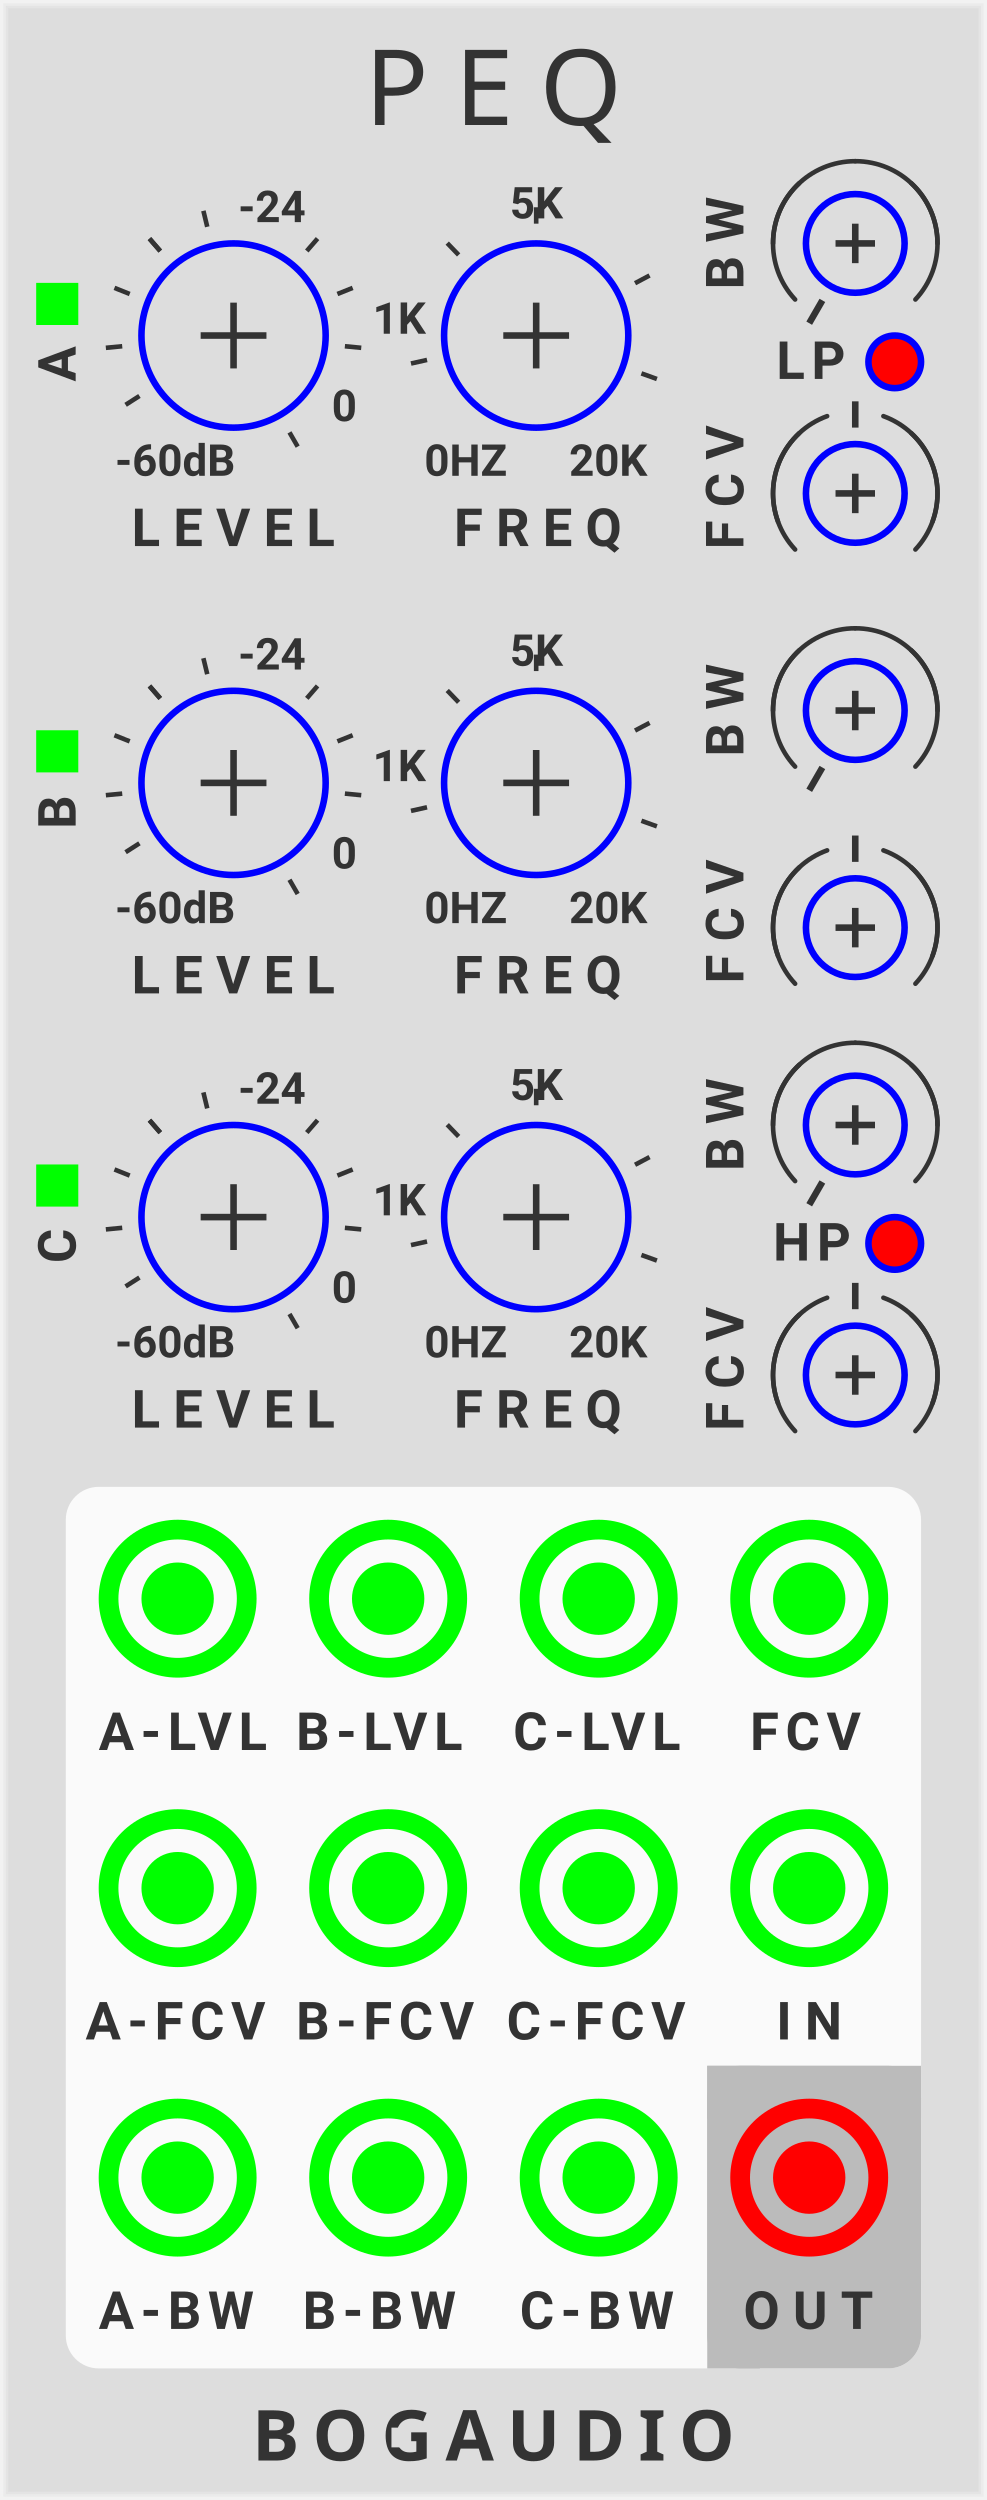
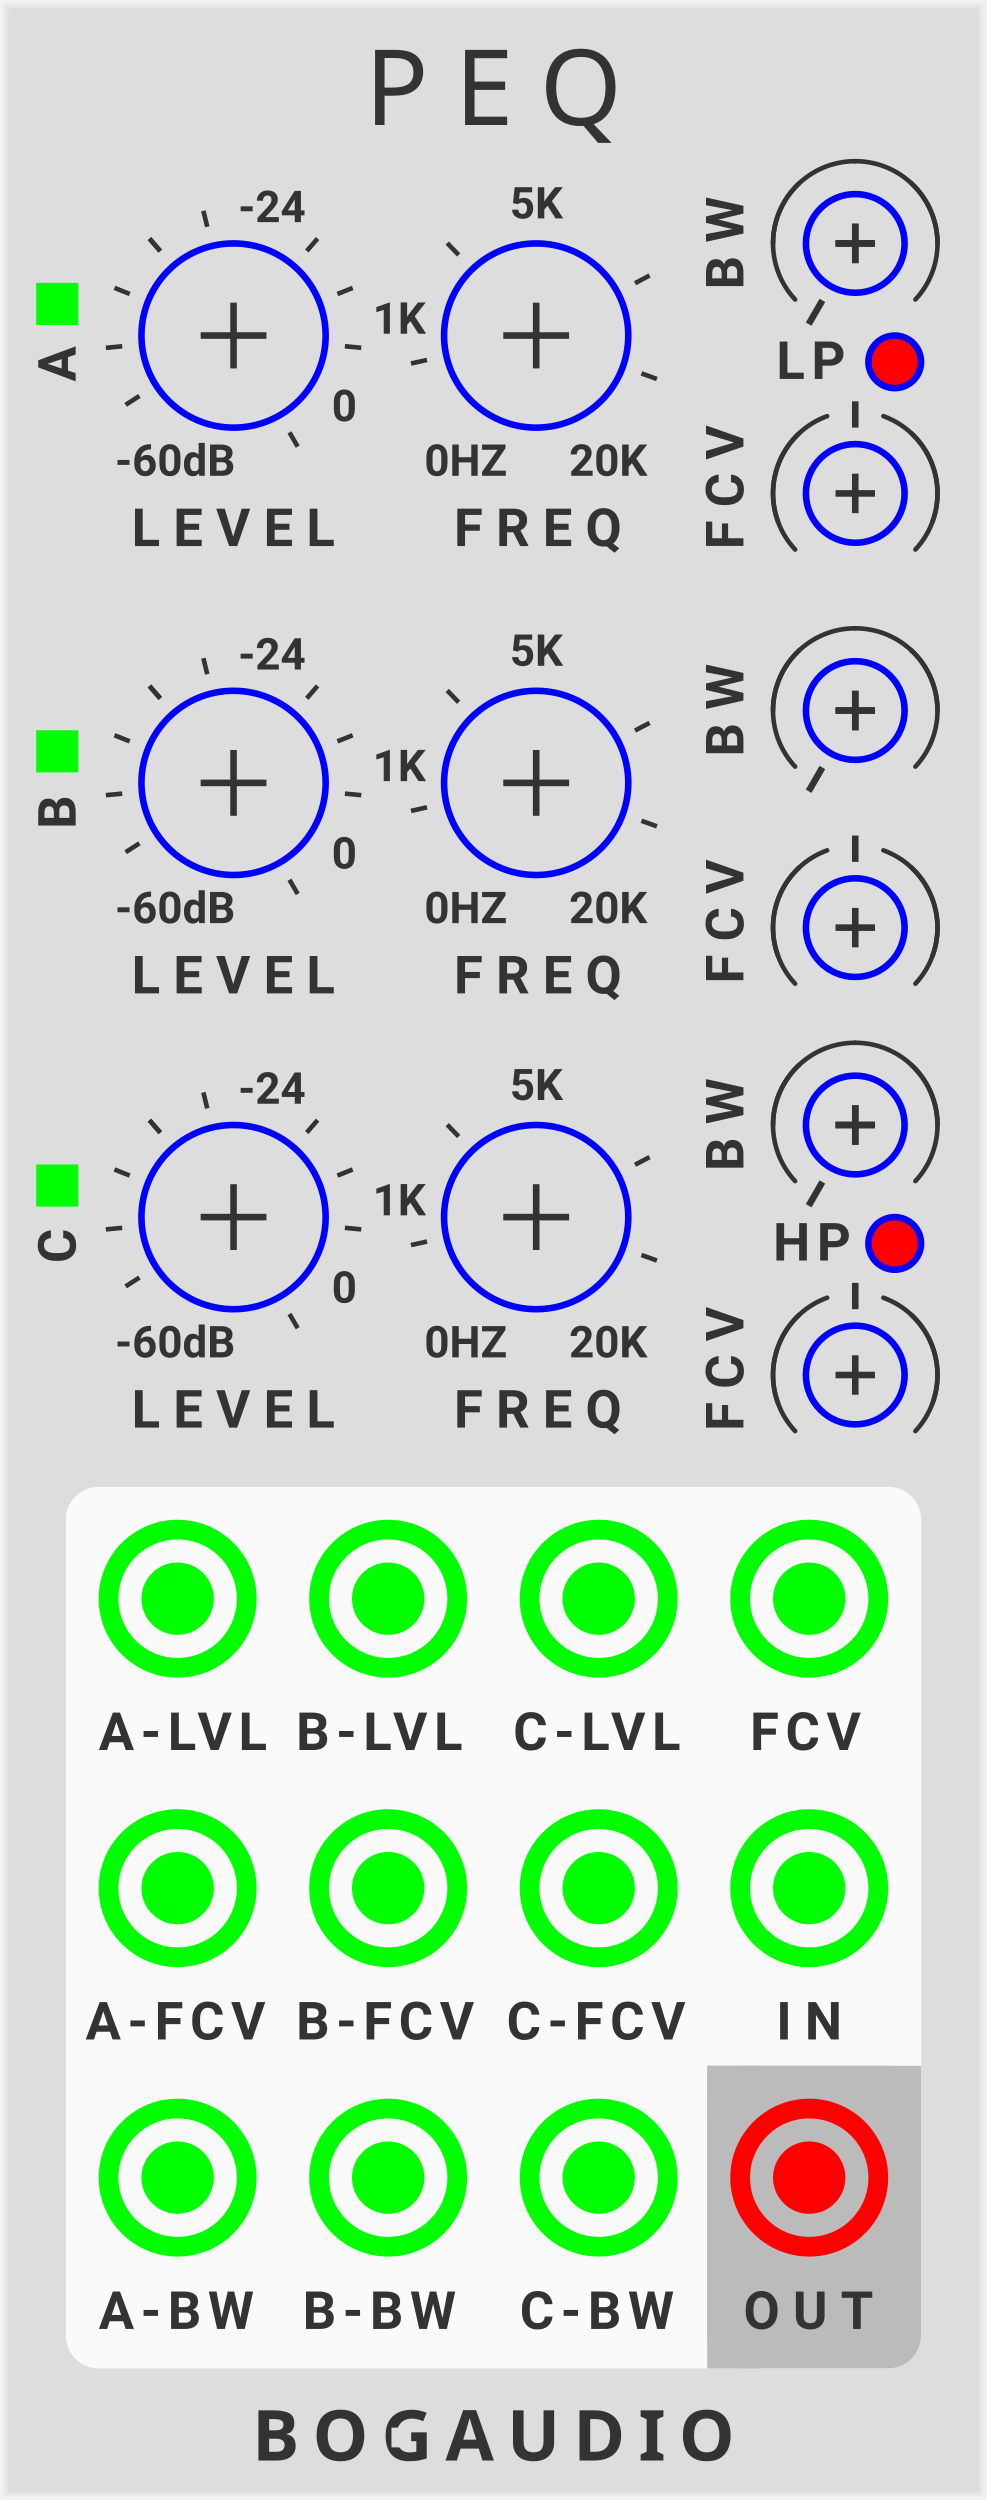
<svg xmlns="http://www.w3.org/2000/svg" xmlns:xlink="http://www.w3.org/1999/xlink" version="1.1" width="150.0" height="380.0" viewBox="0 0 150.0 380.0">
  <style>text {
  fill: #333;
  font-family: 'Roboto', sans-serif;
  font-weight: bold;
}
text.title {
  font-family: 'Comfortaa', sans-serif;
  font-weight: normal;
}
text.brand {
  font-family: 'Audiowide', sans-serif;
  font-weight: bold;
}

polyline {
  stroke: #333;
+ }
+ polyline.guide {
+   stroke: #0f0;
}
path {
  stroke: #333;
}

rect.module-background, .background-fill {
  fill: #ddd;
}
polyline.module-border-inner {
  stroke: #e4e4e4;
}
polyline.module-border-middle {
  stroke: #ebebeb;
}
polyline.module-border-outer {
  stroke: #f2f2f2;
}

g.io-group {
}
rect.input-background, rect.input-background-filler {
  fill: #fafafa;
}
rect.output-background, rect.output-background-filler {
  fill: #bbb;
}
text.input-label, text.output-label {
  /* font-size: 6pt; */
}
polyline.input-label, polyline.output-label {
}
path.input-label, path.output-label {
}

circle.port-rim {
  stroke: #f0f0f0;
}
circle.port-barrel {
  stroke: #222;
  fill: #222;
}
circle.knob-center {
   fill: #eee;
}
circle.knob-rim {
   fill: #333;
}
circle.knob-tick {
  fill: #fff;
}
polyline.knob-tick {
  stroke: #fff;
}
</style>
  <defs>
    <symbol id="dial-frequency-peq" viewBox="0 0 61px 45px">
      <g transform="translate(25.5 22.5)">
        <text font-size="5pt" transform="rotate(60) translate(20 0) rotate(-60) translate(-5 4)">20K</text>
        <text font-size="5pt" transform="rotate(-90) translate(20 0) rotate(90) translate(-4 2.2)">5K</text>
        <text font-size="5pt" transform="rotate(-172.9) translate(20 0) rotate(172.9) translate(-5 2.2)">1K</text>
        <text font-size="5pt" transform="rotate(-240) translate(20 0) rotate(240) translate(-7 4)">0HZ</text>
        <polyline points="0,0 2.5,0" stroke-width="0.7" transform="rotate(19.8) translate(17 0)" />
        <polyline points="0,0 2.5,0" stroke-width="0.7" transform="rotate(-27.9) translate(17 0)" />
-         <polyline points="0,0 2.5,0" stroke-width="0.7" transform="rotate(-90) translate(17 0)" />
        <polyline points="0,0 2.5,0" stroke-width="0.7" transform="rotate(-133.9) translate(17 0)" />
        <polyline points="0,0 2.5,0" stroke-width="0.7" transform="rotate(-192.6) translate(17 0)" />
      </g>
    </symbol>
    <symbol id="dial-level-peq" viewBox="0 0 45px 45px">
      <g transform="translate(22.5 22.5)">
        <text font-size="5pt" transform="rotate(32.73) translate(20 0) rotate(-32.73) translate(-1.9 2.2)">0</text>
        <text font-size="5pt" transform="rotate(-76.36) translate(20 0) rotate(76.36) translate(-4 2.2)">-24</text>
        <text font-size="5pt" transform="rotate(-240) translate(20 0) rotate(240) translate(-8 4)">-60dB</text>
        <polyline points="0,0 2.5,0" stroke-width="0.7" transform="rotate(60) translate(17 0)" />
        <polyline points="0,0 2.5,0" stroke-width="0.7" transform="rotate(5.5) translate(17 0)" />
        <polyline points="0,0 2.5,0" stroke-width="0.7" transform="rotate(-21.8) translate(17 0)" />
        <polyline points="0,0 2.5,0" stroke-width="0.7" transform="rotate(-49.1) translate(17 0)" />
        <polyline points="0,0 2.5,0" stroke-width="0.7" transform="rotate(-103.6) translate(17 0)" />
        <polyline points="0,0 2.5,0" stroke-width="0.7" transform="rotate(-131) translate(17 0)" />
        <polyline points="0,0 2.5,0" stroke-width="0.7" transform="rotate(-130.9) translate(17 0)" />
        <polyline points="0,0 2.5,0" stroke-width="0.7" transform="rotate(-158.2) translate(17 0)" />
        <polyline points="0,0 2.5,0" stroke-width="0.7" transform="rotate(-185.5) translate(17 0)" />
        <polyline points="0,0 2.5,0" stroke-width="0.7" transform="rotate(-212.7) translate(17 0)" />
      </g>
    </symbol>
  </defs>
  <rect class="module-background background-fill" width="150.0" height="380.0" />
  <polyline class="module-border-inner" points="1,1 149.0,1 149.0,379.0 1,379.0 1,1" stroke-width="0.5" fill="none" />
  <polyline class="module-border-middle" points="0.5,0.5 149.5,0.5 149.5,379.5 0.5,379.5 0.5,0.5" stroke-width="0.8" fill="none" />
  <polyline class="module-border-outer" points="0,0 150.0,0 150.0,380.0 0,380.0 0,0" stroke-width="1" fill="none" />
  <text class="title" font-size="12pt" letter-spacing="4px" text-anchor="middle" transform="translate(75.0 19)">PEQ</text>
  <g transform="translate(0 374)">
    <text class="brand" font-size="8pt" letter-spacing="2px" text-anchor="middle" transform="translate(75.0 0)">BOGAUDIO</text>
    <rect class="background-fill" width="3" height="3" transform="translate(59.5 -5)" />
  </g>
  <g transform="translate(0 25)">
    <g transform="translate(5.5 18)">
      <svg id="A_LIGHT">
        <rect width="6.4" height="6.4" fill="#0f0" />
      </svg>
    </g>
    <text font-size="6pt" letter-spacing="2px" transform="translate(11.5 33) rotate(270)">A</text>
    <text font-size="6pt" letter-spacing="2px" transform="translate(20 58)">LEVEL</text>
    <g transform="translate(13 3.5)">
      <svg id="A_LEVEL_PARAM">
        <g transform="translate(22.5 22.5)">
          <polyline points="-5,0 5,0" stroke-width="1" stroke="#00f" />
          <polyline points="0,-5 0,5" stroke-width="1" stroke="#00f" />
          <circle cx="0" cy="0" r="14" stroke-width="1" stroke="#00f" fill="none" />
        </g>
      </svg>
    </g>
    <use xlink:href="#dial-level-peq" transform="translate(13 3.5)" href="#dial-level-peq" />
    <text font-size="6pt" letter-spacing="2px" transform="translate(69 58)">FREQ</text>
    <g transform="translate(59 3.5)">
      <svg id="A_FREQUENCY_PARAM">
        <g transform="translate(22.5 22.5)">
          <polyline points="-5,0 5,0" stroke-width="1" stroke="#00f" />
          <polyline points="0,-5 0,5" stroke-width="1" stroke="#00f" />
          <circle cx="0" cy="0" r="14" stroke-width="1" stroke="#00f" fill="none" />
        </g>
      </svg>
    </g>
    <use xlink:href="#dial-frequency-peq" transform="translate(56 3.5)" href="#dial-frequency-peq" />
    <text font-size="6pt" letter-spacing="2px" transform="translate(113 19) rotate(270)">BW</text>
    <g transform="translate(122 4)">
      <svg id="A_BANDWIDTH_PARAM">
        <g transform="translate(8 8)">
          <polyline points="-3,0 3,0" stroke-width="1" stroke="#00f" />
          <polyline points="0,-3 0,3" stroke-width="1" stroke="#00f" />
          <circle r="7.5" stroke-width="1" stroke="#00f" fill="none" />
        </g>
      </svg>
    </g>
    <g transform="translate(110 -8)">
      <g transform="translate(20 20)">
-         <polyline points="0,0 4,0" stroke-width="1" transform="rotate(-240) translate(10 0)" />
-         <path d="M 0 -12.5 A 12.5 12.5 0 0 1 12.5 0" stroke-width="0.7" stroke-linecap="round" stroke="#333" fill="none" transform="rotate(0)" />
-         <path d="M 0 -12.5 A 12.5 12.5 0 0 1 12.5 0" stroke-width="0.7" stroke-linecap="round" stroke="#333" fill="none" transform="rotate(43)" />
-         <path d="M 0 -12.5 A 12.5 12.5 0 0 0 -12.5 0" stroke-width="0.7" stroke-linecap="round" stroke="#333" fill="none" transform="rotate(0)" />
-         <path d="M 0 -12.5 A 12.5 12.5 0 0 0 -12.5 0" stroke-width="0.7" stroke-linecap="round" stroke="#333" fill="none" transform="rotate(-43)" />
+         <polyline points="0,0 4.167,0" stroke-width="1" transform="rotate(-240) translate(10.0 0)" />
+         <path class="0.0" d="M 0 -12.5 A 12.5 12.5 0 0 1 12.5 0" stroke-width="0.7" stroke-linecap="round" stroke="#333" fill="none" transform="rotate(0)" />
+         <path class="0.0" d="M 0 -12.5 A 12.5 12.5 0 0 1 12.5 0" stroke-width="0.7" stroke-linecap="round" stroke="#333" fill="none" transform="rotate(43)" />
+         <path class="0.0" d="M 0 -12.5 A 12.5 12.5 0 0 0 -12.5 0" stroke-width="0.7" stroke-linecap="round" stroke="#333" fill="none" transform="rotate(0)" />
+         <path class="0.0" d="M 0 -12.5 A 12.5 12.5 0 0 0 -12.5 0" stroke-width="0.7" stroke-linecap="round" stroke="#333" fill="none" transform="rotate(-43)" />
+         <polyline points="-3,0 3,0" stroke-width="1" fill="none" />
+         <polyline points="0,-3 0,3" stroke-width="1" fill="none" />
      </g>
    </g>
    <text font-size="6pt" letter-spacing="2px" transform="translate(113 58.5) rotate(270)">FCV</text>
    <g transform="translate(122 42)">
      <svg id="A_CV_PARAM">
        <g transform="translate(8 8)">
          <polyline points="-3,0 3,0" stroke-width="1" stroke="#00f" />
          <polyline points="0,-3 0,3" stroke-width="1" stroke="#00f" />
          <circle r="7.5" stroke-width="1" stroke="#00f" fill="none" />
        </g>
      </svg>
    </g>
    <g transform="translate(110 30)">
      <g transform="translate(20 20)">
        <polyline points="0,0 4,0" stroke-width="1" transform="rotate(-90) translate(10 0)" />
        <path d="M 0 -12.5 A 12.5 12.5 0 0 1 12.5 0" stroke-width="0.7" stroke-linecap="round" stroke="#333" fill="none" transform="rotate(20)" />
        <path d="M 0 -12.5 A 12.5 12.5 0 0 1 12.5 0" stroke-width="0.7" stroke-linecap="round" stroke="#333" fill="none" transform="rotate(43)" />
        <path d="M 0 -12.5 A 12.5 12.5 0 0 0 -12.5 0" stroke-width="0.7" stroke-linecap="round" stroke="#333" fill="none" transform="rotate(-20)" />
        <path d="M 0 -12.5 A 12.5 12.5 0 0 0 -12.5 0" stroke-width="0.7" stroke-linecap="round" stroke="#333" fill="none" transform="rotate(-43)" />
      </g>
    </g>
    <g transform="translate(118 26.5)">
      <text font-size="6pt" letter-spacing="1px" transform="translate(0 6.1)">LP</text>
      <g transform="translate(13.5 -1)">
        <svg id="A_MODE_PARAM">
          <g transform="translate(4.5 4.5)">
            <circle r="4" stroke-width="1" stroke="#00f" fill="#f00" />
          </g>
        </svg>
      </g>
    </g>
  </g>
  <g transform="translate(0 93)">
    <g transform="translate(5.5 18)">
      <svg id="B_LIGHT">
        <rect width="6.4" height="6.4" fill="#0f0" />
      </svg>
    </g>
    <text font-size="6pt" letter-spacing="2px" transform="translate(11.5 33) rotate(270)">B</text>
    <text font-size="6pt" letter-spacing="2px" transform="translate(20 58)">LEVEL</text>
    <g transform="translate(13 3.5)">
      <svg id="B_LEVEL_PARAM">
        <g transform="translate(22.5 22.5)">
          <polyline points="-5,0 5,0" stroke-width="1" stroke="#00f" />
          <polyline points="0,-5 0,5" stroke-width="1" stroke="#00f" />
          <circle cx="0" cy="0" r="14" stroke-width="1" stroke="#00f" fill="none" />
        </g>
      </svg>
    </g>
    <use xlink:href="#dial-level-peq" transform="translate(13 3.5)" href="#dial-level-peq" />
    <text font-size="6pt" letter-spacing="2px" transform="translate(69 58)">FREQ</text>
    <g transform="translate(59 3.5)">
      <svg id="B_FREQUENCY_PARAM">
        <g transform="translate(22.5 22.5)">
          <polyline points="-5,0 5,0" stroke-width="1" stroke="#00f" />
          <polyline points="0,-5 0,5" stroke-width="1" stroke="#00f" />
          <circle cx="0" cy="0" r="14" stroke-width="1" stroke="#00f" fill="none" />
        </g>
      </svg>
    </g>
    <use xlink:href="#dial-frequency-peq" transform="translate(56 3.5)" href="#dial-frequency-peq" />
    <text font-size="6pt" letter-spacing="2px" transform="translate(113 22) rotate(270)">BW</text>
    <g transform="translate(122 7)">
      <svg id="B_BANDWIDTH_PARAM">
        <g transform="translate(8 8)">
          <polyline points="-3,0 3,0" stroke-width="1" stroke="#00f" />
          <polyline points="0,-3 0,3" stroke-width="1" stroke="#00f" />
          <circle r="7.5" stroke-width="1" stroke="#00f" fill="none" />
        </g>
      </svg>
    </g>
    <g transform="translate(110 -5)">
      <g transform="translate(20 20)">
-         <polyline points="0,0 4,0" stroke-width="1" transform="rotate(-240) translate(10 0)" />
-         <path d="M 0 -12.5 A 12.5 12.5 0 0 1 12.5 0" stroke-width="0.7" stroke-linecap="round" stroke="#333" fill="none" transform="rotate(0)" />
-         <path d="M 0 -12.5 A 12.5 12.5 0 0 1 12.5 0" stroke-width="0.7" stroke-linecap="round" stroke="#333" fill="none" transform="rotate(43)" />
-         <path d="M 0 -12.5 A 12.5 12.5 0 0 0 -12.5 0" stroke-width="0.7" stroke-linecap="round" stroke="#333" fill="none" transform="rotate(0)" />
-         <path d="M 0 -12.5 A 12.5 12.5 0 0 0 -12.5 0" stroke-width="0.7" stroke-linecap="round" stroke="#333" fill="none" transform="rotate(-43)" />
+         <polyline points="0,0 4.167,0" stroke-width="1" transform="rotate(-240) translate(10.0 0)" />
+         <path class="0.0" d="M 0 -12.5 A 12.5 12.5 0 0 1 12.5 0" stroke-width="0.7" stroke-linecap="round" stroke="#333" fill="none" transform="rotate(0)" />
+         <path class="0.0" d="M 0 -12.5 A 12.5 12.5 0 0 1 12.5 0" stroke-width="0.7" stroke-linecap="round" stroke="#333" fill="none" transform="rotate(43)" />
+         <path class="0.0" d="M 0 -12.5 A 12.5 12.5 0 0 0 -12.5 0" stroke-width="0.7" stroke-linecap="round" stroke="#333" fill="none" transform="rotate(0)" />
+         <path class="0.0" d="M 0 -12.5 A 12.5 12.5 0 0 0 -12.5 0" stroke-width="0.7" stroke-linecap="round" stroke="#333" fill="none" transform="rotate(-43)" />
+         <polyline points="-3,0 3,0" stroke-width="1" fill="none" />
+         <polyline points="0,-3 0,3" stroke-width="1" fill="none" />
      </g>
    </g>
    <text font-size="6pt" letter-spacing="2px" transform="translate(113 56.5) rotate(270)">FCV</text>
    <g transform="translate(122 40)">
      <svg id="B_CV_PARAM">
        <g transform="translate(8 8)">
          <polyline points="-3,0 3,0" stroke-width="1" stroke="#00f" />
          <polyline points="0,-3 0,3" stroke-width="1" stroke="#00f" />
          <circle r="7.5" stroke-width="1" stroke="#00f" fill="none" />
        </g>
      </svg>
    </g>
    <g transform="translate(110 28)">
      <g transform="translate(20 20)">
        <polyline points="0,0 4,0" stroke-width="1" transform="rotate(-90) translate(10 0)" />
        <path d="M 0 -12.5 A 12.5 12.5 0 0 1 12.5 0" stroke-width="0.7" stroke-linecap="round" stroke="#333" fill="none" transform="rotate(20)" />
        <path d="M 0 -12.5 A 12.5 12.5 0 0 1 12.5 0" stroke-width="0.7" stroke-linecap="round" stroke="#333" fill="none" transform="rotate(43)" />
        <path d="M 0 -12.5 A 12.5 12.5 0 0 0 -12.5 0" stroke-width="0.7" stroke-linecap="round" stroke="#333" fill="none" transform="rotate(-20)" />
        <path d="M 0 -12.5 A 12.5 12.5 0 0 0 -12.5 0" stroke-width="0.7" stroke-linecap="round" stroke="#333" fill="none" transform="rotate(-43)" />
      </g>
    </g>
  </g>
  <g transform="translate(0 159)">
    <g transform="translate(5.5 18)">
      <svg id="C_LIGHT">
        <rect width="6.4" height="6.4" fill="#0f0" />
      </svg>
    </g>
    <text font-size="6pt" letter-spacing="2px" transform="translate(11.5 33) rotate(270)">C</text>
    <text font-size="6pt" letter-spacing="2px" transform="translate(20 58)">LEVEL</text>
    <g transform="translate(13 3.5)">
      <svg id="C_LEVEL_PARAM">
        <g transform="translate(22.5 22.5)">
          <polyline points="-5,0 5,0" stroke-width="1" stroke="#00f" />
          <polyline points="0,-5 0,5" stroke-width="1" stroke="#00f" />
          <circle cx="0" cy="0" r="14" stroke-width="1" stroke="#00f" fill="none" />
        </g>
      </svg>
    </g>
    <use xlink:href="#dial-level-peq" transform="translate(13 3.5)" href="#dial-level-peq" />
    <text font-size="6pt" letter-spacing="2px" transform="translate(69 58)">FREQ</text>
    <g transform="translate(59 3.5)">
      <svg id="C_FREQUENCY_PARAM">
        <g transform="translate(22.5 22.5)">
          <polyline points="-5,0 5,0" stroke-width="1" stroke="#00f" />
          <polyline points="0,-5 0,5" stroke-width="1" stroke="#00f" />
          <circle cx="0" cy="0" r="14" stroke-width="1" stroke="#00f" fill="none" />
        </g>
      </svg>
    </g>
    <use xlink:href="#dial-frequency-peq" transform="translate(56 3.5)" href="#dial-frequency-peq" />
    <text font-size="6pt" letter-spacing="2px" transform="translate(113 19) rotate(270)">BW</text>
    <g transform="translate(122 4)">
      <svg id="C_BANDWIDTH_PARAM">
        <g transform="translate(8 8)">
          <polyline points="-3,0 3,0" stroke-width="1" stroke="#00f" />
          <polyline points="0,-3 0,3" stroke-width="1" stroke="#00f" />
          <circle r="7.5" stroke-width="1" stroke="#00f" fill="none" />
        </g>
      </svg>
    </g>
    <g transform="translate(110 -8)">
      <g transform="translate(20 20)">
-         <polyline points="0,0 4,0" stroke-width="1" transform="rotate(-240) translate(10 0)" />
-         <path d="M 0 -12.5 A 12.5 12.5 0 0 1 12.5 0" stroke-width="0.7" stroke-linecap="round" stroke="#333" fill="none" transform="rotate(0)" />
-         <path d="M 0 -12.5 A 12.5 12.5 0 0 1 12.5 0" stroke-width="0.7" stroke-linecap="round" stroke="#333" fill="none" transform="rotate(43)" />
-         <path d="M 0 -12.5 A 12.5 12.5 0 0 0 -12.5 0" stroke-width="0.7" stroke-linecap="round" stroke="#333" fill="none" transform="rotate(0)" />
-         <path d="M 0 -12.5 A 12.5 12.5 0 0 0 -12.5 0" stroke-width="0.7" stroke-linecap="round" stroke="#333" fill="none" transform="rotate(-43)" />
+         <polyline points="0,0 4.167,0" stroke-width="1" transform="rotate(-240) translate(10.0 0)" />
+         <path class="0.0" d="M 0 -12.5 A 12.5 12.5 0 0 1 12.5 0" stroke-width="0.7" stroke-linecap="round" stroke="#333" fill="none" transform="rotate(0)" />
+         <path class="0.0" d="M 0 -12.5 A 12.5 12.5 0 0 1 12.5 0" stroke-width="0.7" stroke-linecap="round" stroke="#333" fill="none" transform="rotate(43)" />
+         <path class="0.0" d="M 0 -12.5 A 12.5 12.5 0 0 0 -12.5 0" stroke-width="0.7" stroke-linecap="round" stroke="#333" fill="none" transform="rotate(0)" />
+         <path class="0.0" d="M 0 -12.5 A 12.5 12.5 0 0 0 -12.5 0" stroke-width="0.7" stroke-linecap="round" stroke="#333" fill="none" transform="rotate(-43)" />
+         <polyline points="-3,0 3,0" stroke-width="1" fill="none" />
+         <polyline points="0,-3 0,3" stroke-width="1" fill="none" />
      </g>
    </g>
    <text font-size="6pt" letter-spacing="2px" transform="translate(113 58.5) rotate(270)">FCV</text>
    <g transform="translate(122 42)">
      <svg id="C_CV_PARAM">
        <g transform="translate(8 8)">
          <polyline points="-3,0 3,0" stroke-width="1" stroke="#00f" />
          <polyline points="0,-3 0,3" stroke-width="1" stroke="#00f" />
          <circle r="7.5" stroke-width="1" stroke="#00f" fill="none" />
        </g>
      </svg>
    </g>
    <g transform="translate(110 30)">
      <g transform="translate(20 20)">
        <polyline points="0,0 4,0" stroke-width="1" transform="rotate(-90) translate(10 0)" />
        <path d="M 0 -12.5 A 12.5 12.5 0 0 1 12.5 0" stroke-width="0.7" stroke-linecap="round" stroke="#333" fill="none" transform="rotate(20)" />
        <path d="M 0 -12.5 A 12.5 12.5 0 0 1 12.5 0" stroke-width="0.7" stroke-linecap="round" stroke="#333" fill="none" transform="rotate(43)" />
        <path d="M 0 -12.5 A 12.5 12.5 0 0 0 -12.5 0" stroke-width="0.7" stroke-linecap="round" stroke="#333" fill="none" transform="rotate(-20)" />
        <path d="M 0 -12.5 A 12.5 12.5 0 0 0 -12.5 0" stroke-width="0.7" stroke-linecap="round" stroke="#333" fill="none" transform="rotate(-43)" />
      </g>
    </g>
    <g transform="translate(118 26.5)">
      <text font-size="6pt" letter-spacing="1px" transform="translate(-0.5 6.1)">HP</text>
      <g transform="translate(13.5 -1)">
        <svg id="C_MODE_PARAM">
          <g transform="translate(4.5 4.5)">
            <circle r="4" stroke-width="1" stroke="#00f" fill="#f00" />
          </g>
        </svg>
      </g>
    </g>
  </g>
  <g class="io-group" transform="translate(0 226)">
    <rect class="input-background" width="130" height="134" rx="5" transform="translate(10 0)" />
    <rect class="output-background" width="32.5" height="46" rx="5" transform="translate(107.5 88)" />
    <rect class="output-background-filler" width="32.5" height="8" transform="translate(107.5 88)" />
    <rect class="output-background-filler" width="8" height="46" transform="translate(107.5 88)" />
    <g transform="translate(12 0)">
      <g transform="translate(3 5)">
        <svg id="A_LEVEL_INPUT">
          <g transform="translate(12 12)">
            <circle cx="0" cy="0" r="5" stroke-width="1" stroke="#0f0" fill="#0f0" />
            <circle cx="0" cy="0" r="10.5" stroke-width="3" stroke="#0f0" fill="none" />
          </g>
        </svg>
      </g>
      <text class="input-label" font-size="6pt" letter-spacing="1px" transform="translate(3 40)">A-LVL</text>
    </g>
    <g transform="translate(44 0)">
      <g transform="translate(3 5)">
        <svg id="B_LEVEL_INPUT">
          <g transform="translate(12 12)">
            <circle cx="0" cy="0" r="5" stroke-width="1" stroke="#0f0" fill="#0f0" />
            <circle cx="0" cy="0" r="10.5" stroke-width="3" stroke="#0f0" fill="none" />
          </g>
        </svg>
      </g>
      <text class="input-label" font-size="6pt" letter-spacing="1px" transform="translate(1 40)">B-LVL</text>
    </g>
    <g transform="translate(76 0)">
      <g transform="translate(3 5)">
        <svg id="C_LEVEL_INPUT">
          <g transform="translate(12 12)">
            <circle cx="0" cy="0" r="5" stroke-width="1" stroke="#0f0" fill="#0f0" />
            <circle cx="0" cy="0" r="10.5" stroke-width="3" stroke="#0f0" fill="none" />
          </g>
        </svg>
      </g>
      <text class="input-label" font-size="6pt" letter-spacing="1px" transform="translate(2 40)">C-LVL</text>
    </g>
    <g transform="translate(108 0)">
      <g transform="translate(3 5)">
        <svg id="ALL_CV_INPUT">
          <g transform="translate(12 12)">
            <circle cx="0" cy="0" r="5" stroke-width="1" stroke="#0f0" fill="#0f0" />
            <circle cx="0" cy="0" r="10.5" stroke-width="3" stroke="#0f0" fill="none" />
          </g>
        </svg>
      </g>
      <text class="input-label" font-size="6pt" letter-spacing="1px" transform="translate(6 40)">FCV</text>
    </g>
    <g transform="translate(12 44)">
      <g transform="translate(3 5)">
        <svg id="A_FREQUENCY_INPUT">
          <g transform="translate(12 12)">
            <circle cx="0" cy="0" r="5" stroke-width="1" stroke="#0f0" fill="#0f0" />
            <circle cx="0" cy="0" r="10.5" stroke-width="3" stroke="#0f0" fill="none" />
          </g>
        </svg>
      </g>
      <text class="input-label" font-size="6pt" letter-spacing="1px" transform="translate(1 40)">A-FCV</text>
    </g>
    <g transform="translate(44 44)">
      <g transform="translate(3 5)">
        <svg id="B_FREQUENCY_INPUT">
          <g transform="translate(12 12)">
            <circle cx="0" cy="0" r="5" stroke-width="1" stroke="#0f0" fill="#0f0" />
            <circle cx="0" cy="0" r="10.5" stroke-width="3" stroke="#0f0" fill="none" />
          </g>
        </svg>
      </g>
      <text class="input-label" font-size="6pt" letter-spacing="1px" transform="translate(1 40)">B-FCV</text>
    </g>
    <g transform="translate(76 44)">
      <g transform="translate(3 5)">
        <svg id="C_FREQUENCY_INPUT">
          <g transform="translate(12 12)">
            <circle cx="0" cy="0" r="5" stroke-width="1" stroke="#0f0" fill="#0f0" />
            <circle cx="0" cy="0" r="10.5" stroke-width="3" stroke="#0f0" fill="none" />
          </g>
        </svg>
      </g>
      <text class="input-label" font-size="6pt" letter-spacing="1px" transform="translate(1 40)">C-FCV</text>
    </g>
    <g transform="translate(108 44)">
      <g transform="translate(3 5)">
        <svg id="IN_INPUT">
          <g transform="translate(12 12)">
            <circle cx="0" cy="0" r="5" stroke-width="1" stroke="#0f0" fill="#0f0" />
            <circle cx="0" cy="0" r="10.5" stroke-width="3" stroke="#0f0" fill="none" />
          </g>
        </svg>
      </g>
      <text class="input-label" font-size="6pt" letter-spacing="2px" transform="translate(10 40)">IN</text>
    </g>
    <g transform="translate(12 88)">
      <g transform="translate(3 5)">
        <svg id="A_BANDWIDTH_INPUT">
          <g transform="translate(12 12)">
            <circle cx="0" cy="0" r="5" stroke-width="1" stroke="#0f0" fill="#0f0" />
            <circle cx="0" cy="0" r="10.5" stroke-width="3" stroke="#0f0" fill="none" />
          </g>
        </svg>
      </g>
      <text class="input-label" font-size="6pt" letter-spacing="1px" transform="translate(3 40)">A-BW</text>
    </g>
    <g transform="translate(44 88)">
      <g transform="translate(3 5)">
        <svg id="B_BANDWIDTH_INPUT">
          <g transform="translate(12 12)">
            <circle cx="0" cy="0" r="5" stroke-width="1" stroke="#0f0" fill="#0f0" />
            <circle cx="0" cy="0" r="10.5" stroke-width="3" stroke="#0f0" fill="none" />
          </g>
        </svg>
      </g>
      <text class="input-label" font-size="6pt" letter-spacing="1px" transform="translate(2 40)">B-BW</text>
    </g>
    <g transform="translate(76 88)">
      <g transform="translate(3 5)">
        <svg id="C_BANDWIDTH_INPUT">
          <g transform="translate(12 12)">
            <circle cx="0" cy="0" r="5" stroke-width="1" stroke="#0f0" fill="#0f0" />
            <circle cx="0" cy="0" r="10.5" stroke-width="3" stroke="#0f0" fill="none" />
          </g>
        </svg>
      </g>
      <text class="input-label" font-size="6pt" letter-spacing="1px" transform="translate(3 40)">C-BW</text>
    </g>
    <g transform="translate(108 88)">
      <g transform="translate(3 5)">
        <svg id="OUT_OUTPUT">
          <g transform="translate(12 12)">
            <circle cx="0" cy="0" r="5" stroke-width="1" stroke="#f00" fill="#f00" />
            <circle cx="0" cy="0" r="10.5" stroke-width="3" stroke="#f00" fill="none" />
          </g>
        </svg>
      </g>
      <text class="output-label" font-size="6pt" letter-spacing="2px" transform="translate(5 40)">OUT</text>
    </g>
  </g>
</svg>
